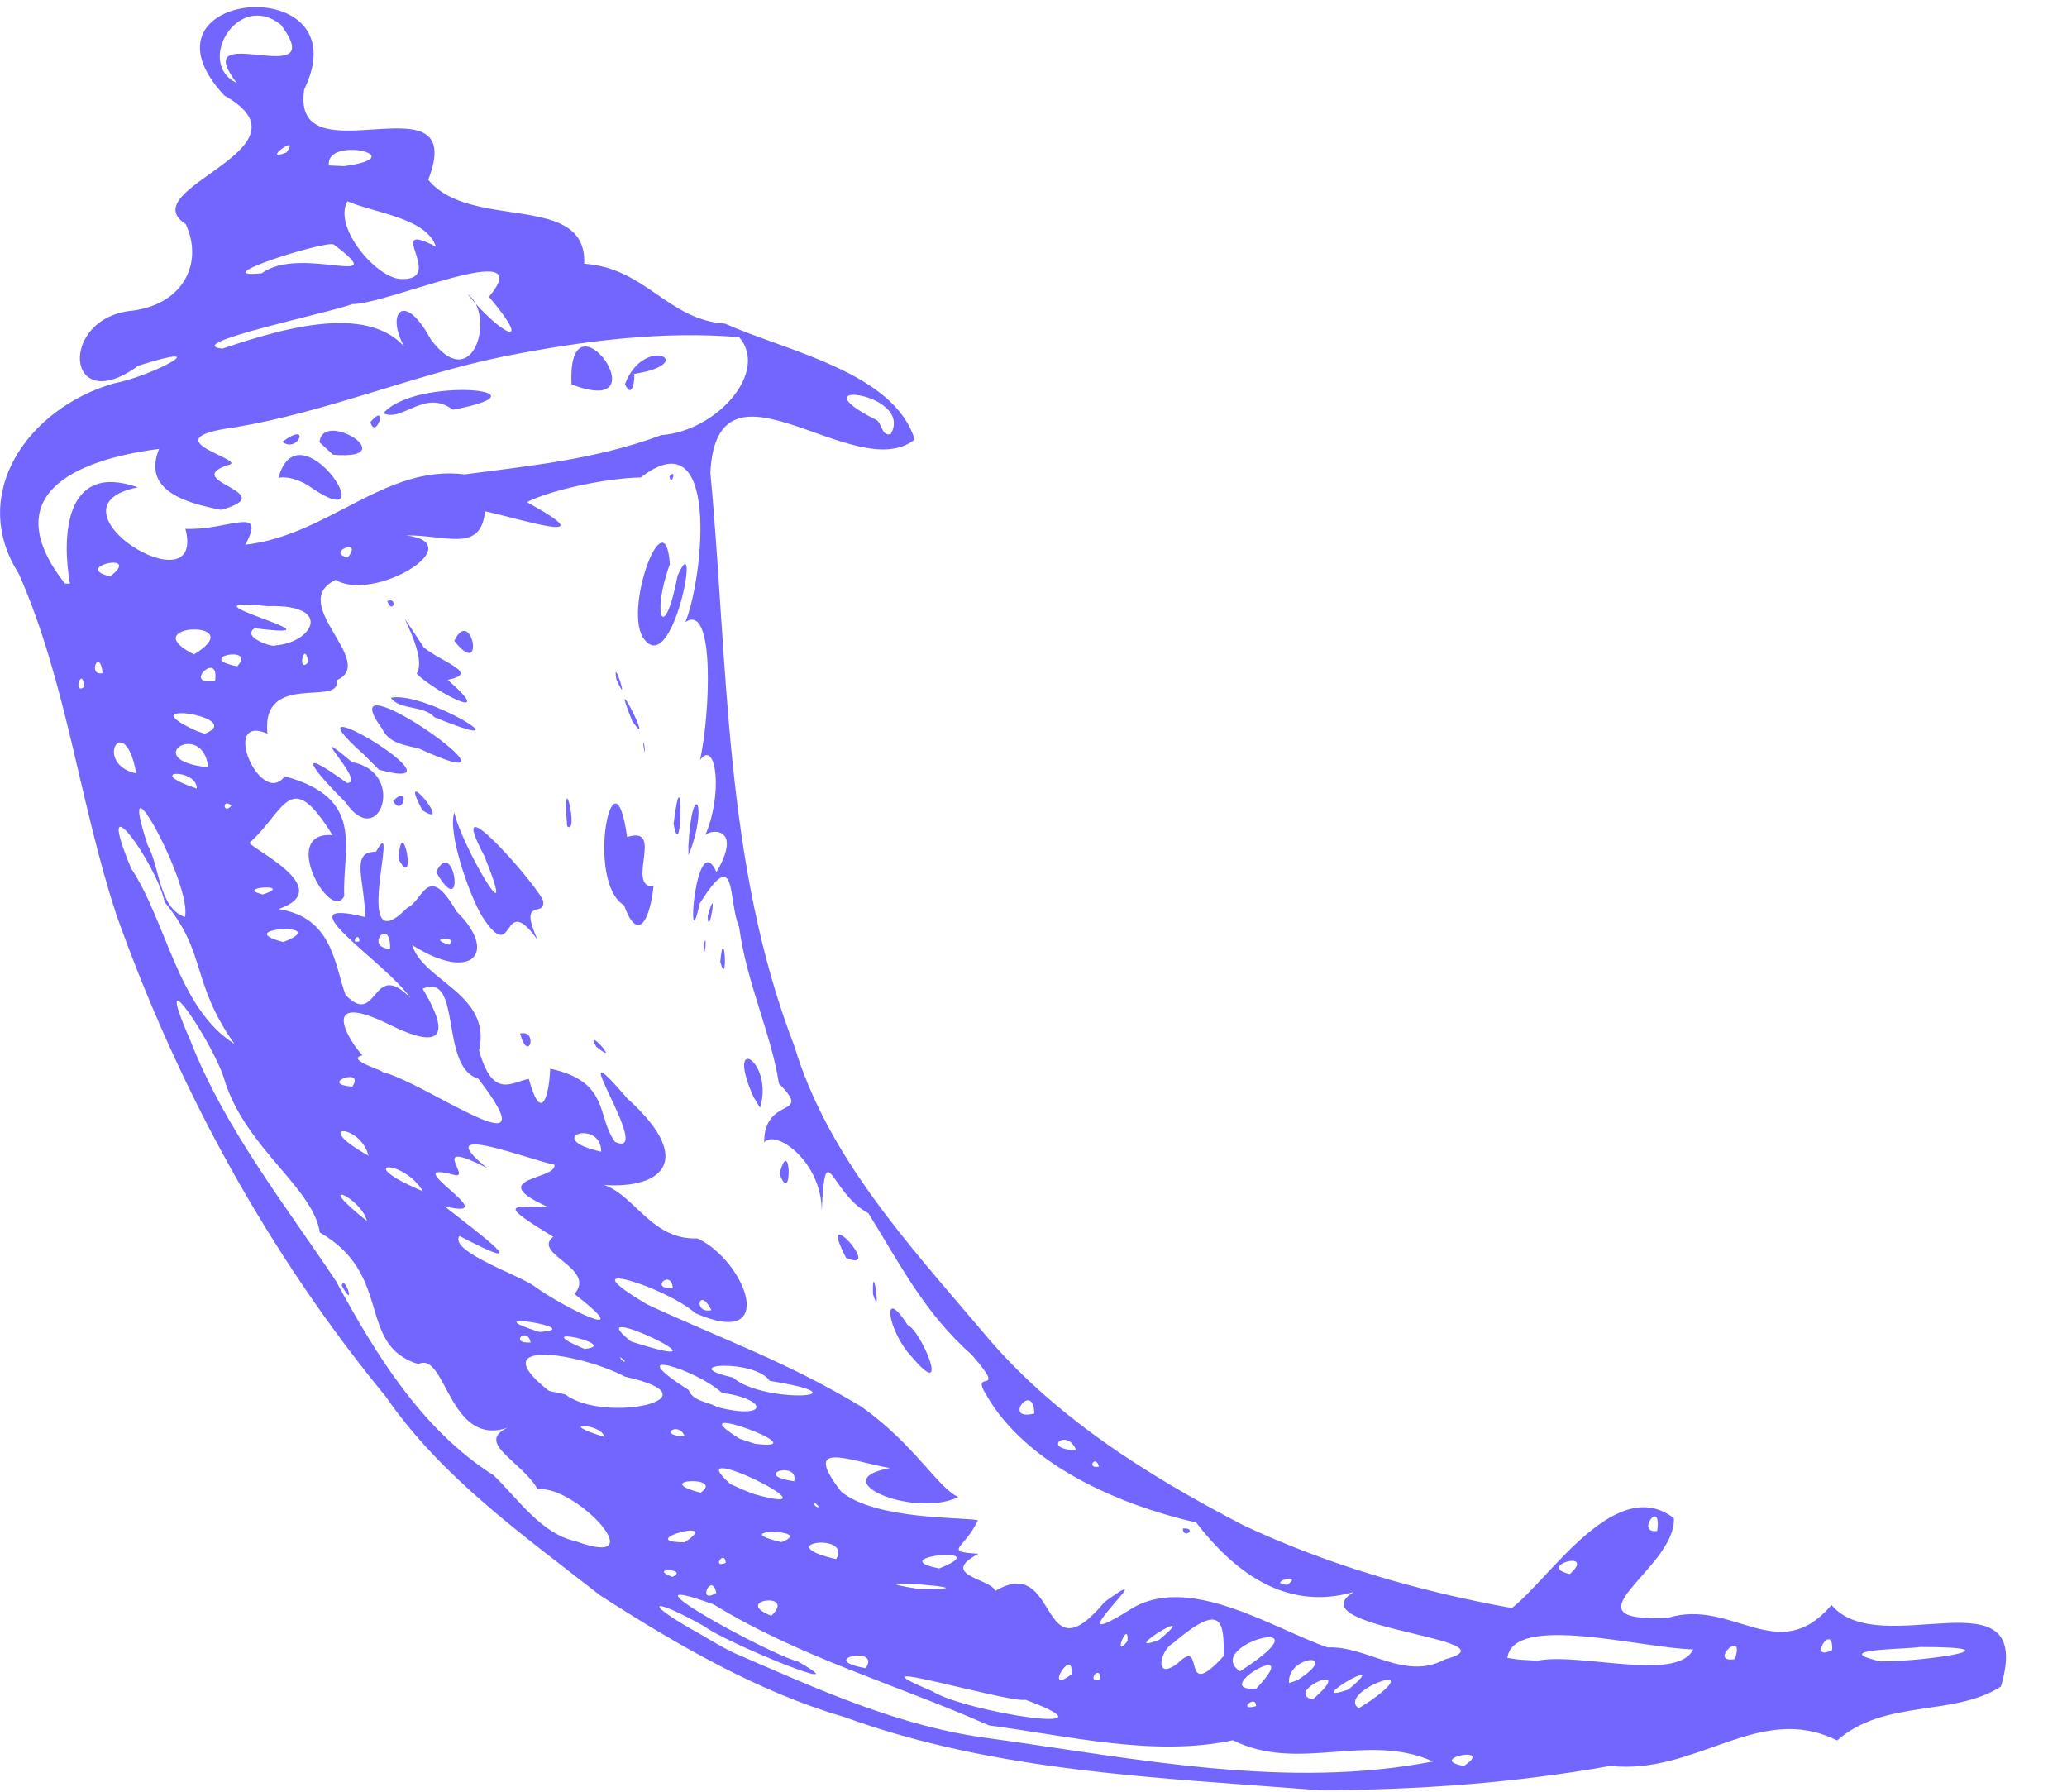
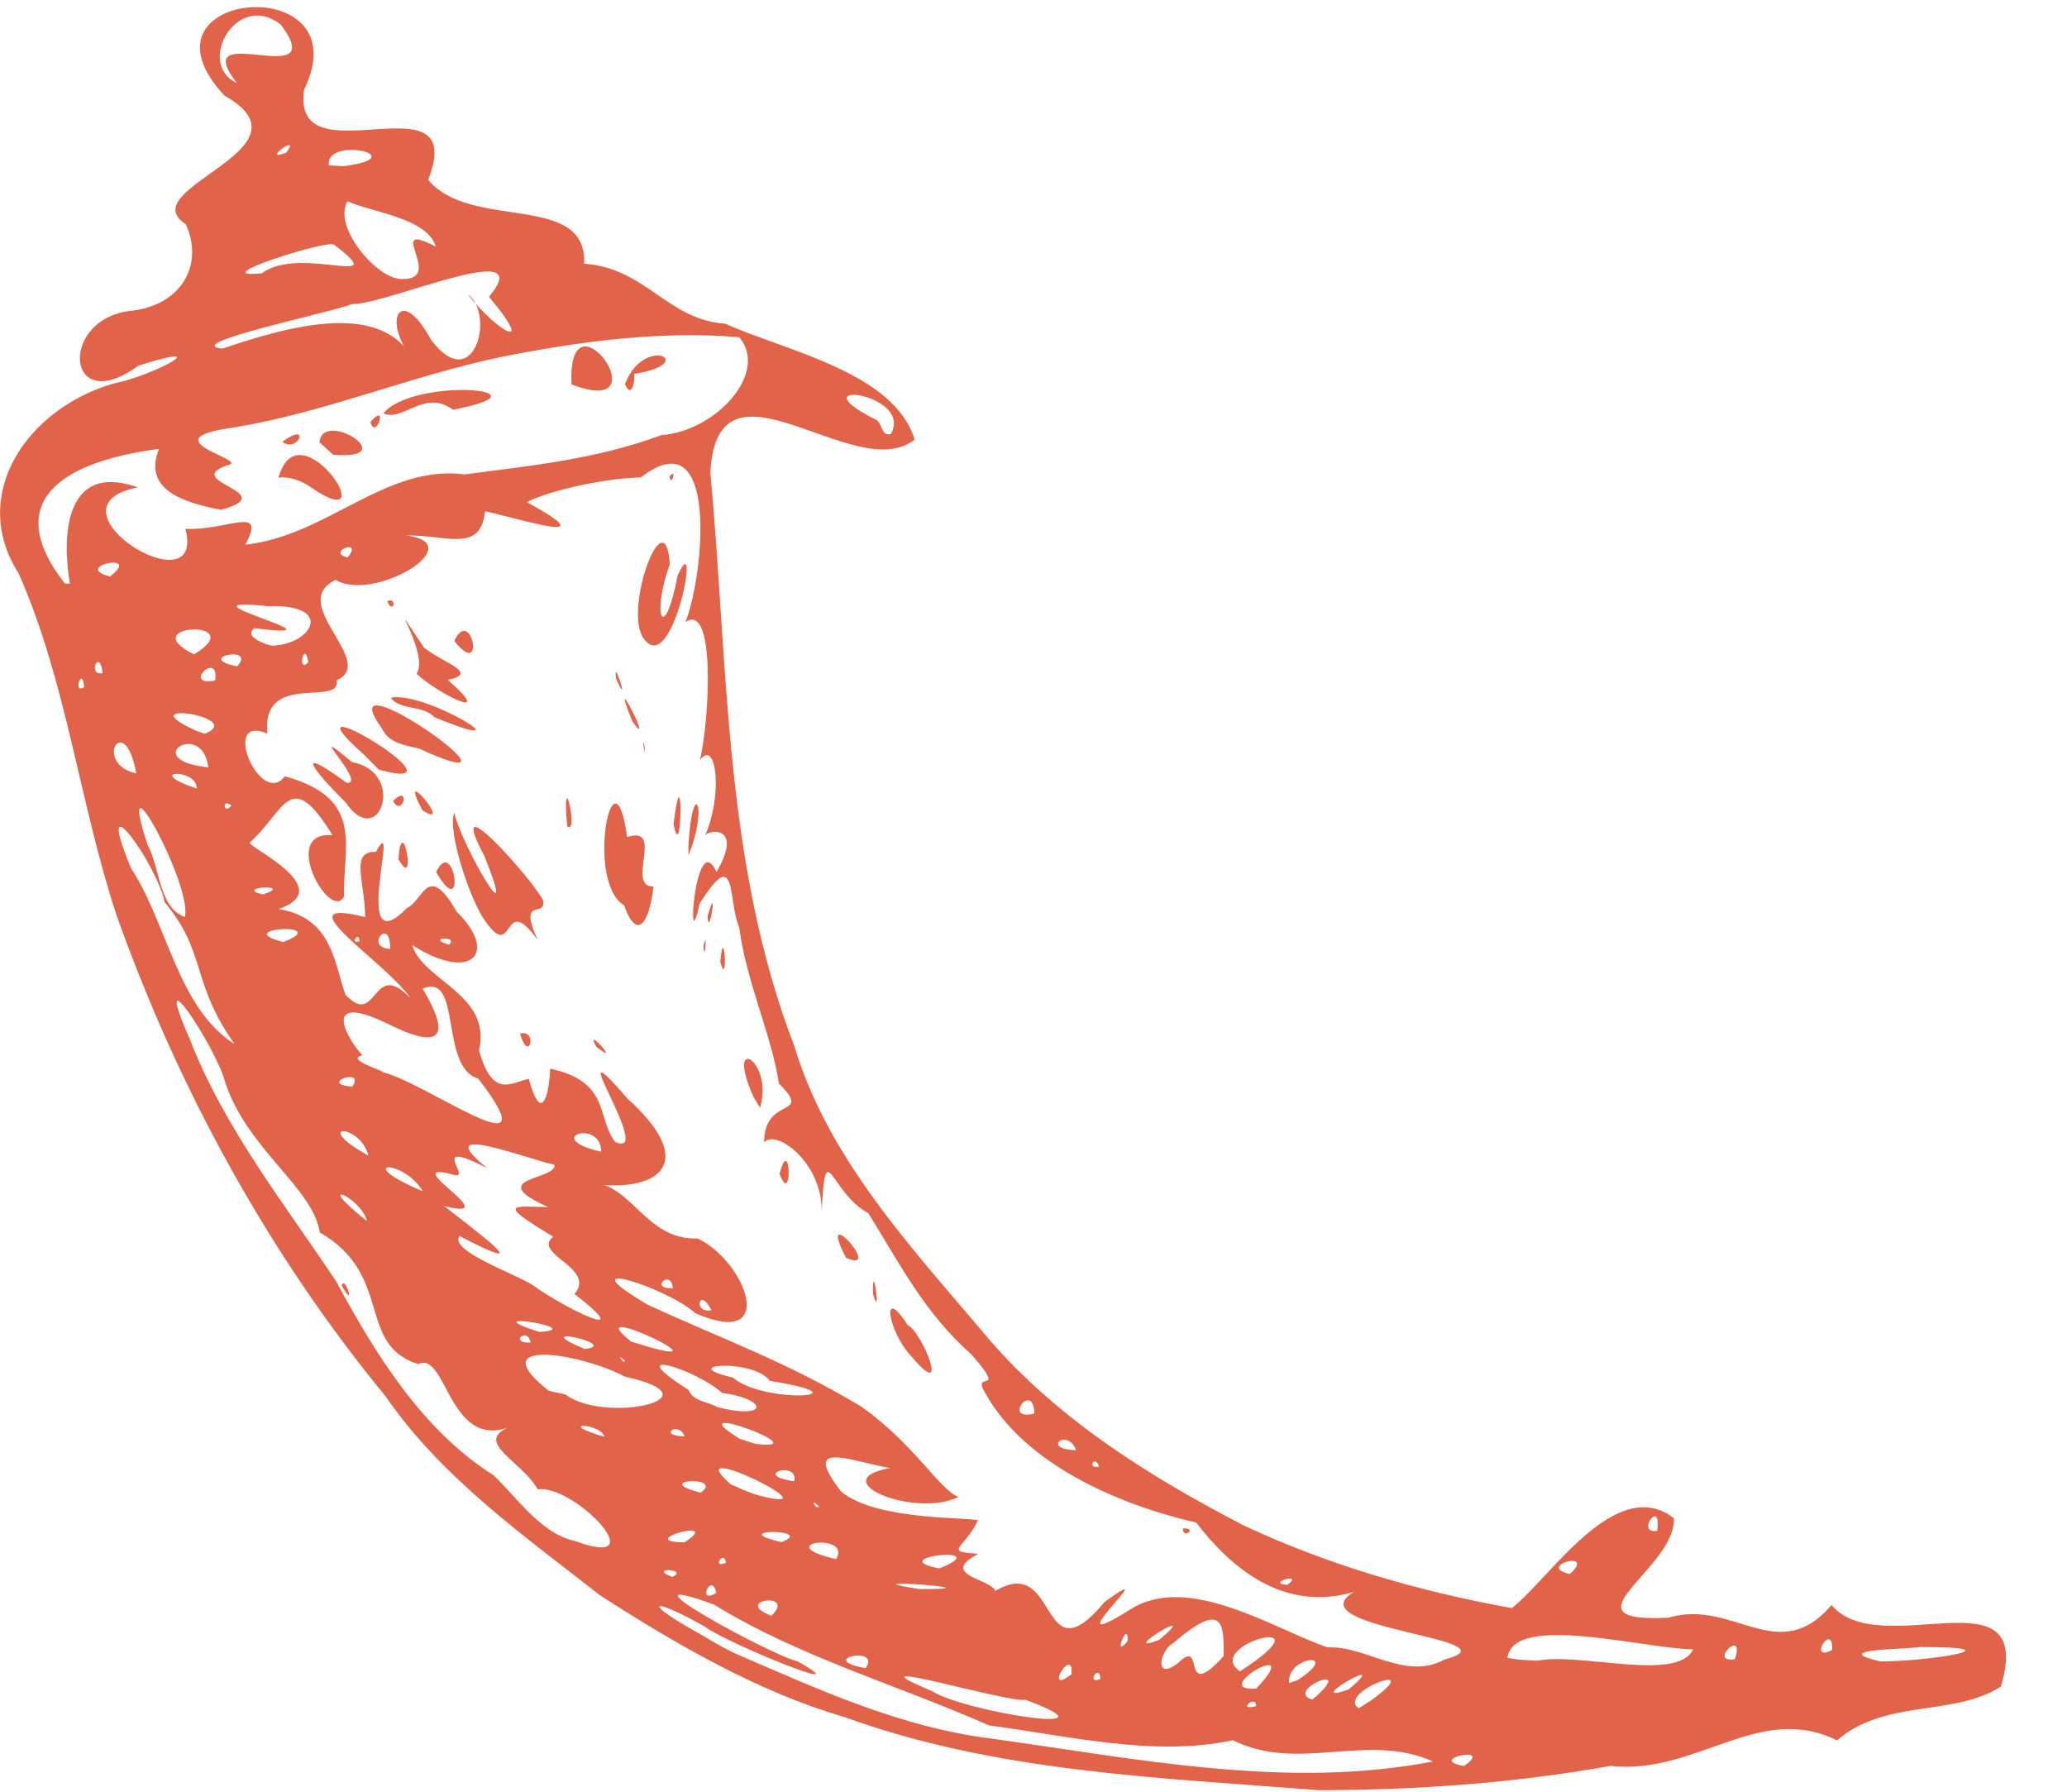
<svg xmlns="http://www.w3.org/2000/svg" width="30" height="26" fill="none">
-   <path d="M8.7 23.143c-1.109-.869-2.292-1.702-3.1-2.876-1.702-2.069-3.011-4.464-3.907-6.982C1.152 11.648.967 9.893.27 8.32c-.73-1.143.125-2.393 1.382-2.756.56-.107 1.543-.633.355-.257-1.064.778-1.167-.707-.076-.8.746-.1 1.02-.707.765-1.254-.8-.52 1.94-1.09.561-1.866C1.82-.156 5.265-.453 4.415 1.299c-.204 1.348 2.406-.247 1.8 1.31.616.747 2.306.17 2.264 1.218.897.062 1.204.813 2.046.87.872.393 2.454.703 2.75 1.682-.865.683-2.869-1.41-2.965.48.261 2.79.194 5.666 1.22 8.324.485 1.61 1.66 2.877 2.722 4.13 1.015 1.228 2.391 2.092 3.793 2.82 1.23.578 2.557.961 3.897 1.202.544-.414 1.504-1.955 2.352-1.305.04.73-1.684 1.525-.08 1.445.94-.283 1.593.725 2.368-.184.713.842 2.967-.538 2.459 1.183-.687.442-1.689.175-2.377.782-1.134-.564-2.037.506-3.293.37-1.394.249-2.813.35-4.227.352-2.32-.183-4.688-.26-6.895-1.064-1.243-.36-2.456-1.065-3.549-1.77zm1.96.846c1.213.523 2.4 1.074 3.73 1.24 2.11.293 4.29.742 6.408.332-.958-.431-1.95.168-2.904-.308-1.146.245-2.375-.063-3.54-.215-1.323-.587-2.752-.991-3.992-1.754-1.55-.564.8.723 1.22.827.968.548-1.066-.28-1.353-.508-.81-.454-.914-.359-.08.102.168.098.334.2.51.284zm-2.31-1.626c1.176.434-.006-.824-.545-.751-.238-.413-.912-.674-.437-.895-.854.295-.895-1.124-1.297-.922-.904-.284-.352-1.292-1.429-1.91-.098-.652-1.07-1.218-1.38-2.201-.137-.504-1.098-1.95-.507-.604.502 1.295 1.387 2.405 2.123 3.513.571 1.055 1.246 2.157 2.287 2.816.35.335.69.849 1.185.954zm-3.39-3.707c.041-.177.215.383 0 0zm4.797 4.227c.26-.116-.374-.146 0 0zm.639.232c-.066-.32-.292.18 0 0zm.799.332c.38-.36-.586-.227 0 0zm1.37.76c.231-.34-.74-.128 0 0zm-2.63-1.826c.59-.381-.764-.005 0 0zm.599.298c-.017-.202-.214.09 0 0zm2.997 1.863c.481.303 2.813.664 1.353.124-.245.052-2.707-.694-1.353-.124zm-4.758-3.691c-.046-.202-.747-.223 0 0zm1.395.81c.364-.252-.753-.195 0 0zm1.174.717c.52-.196-.845-.197 0 0zm-3.136-2.143c.565.432 2.28.055.865-.258-.643-.341-2.094-.575-1.105.206l.24.052zm3.93 2.39c.236-.4-.987-.228 0 0zm-1.194-.945c1.382.389-1.162-.871-.34-.144l.181.082.16.062zm2.395 1.378c1.309.013-1.182-.18 0 0zm-5.635-3.577c-.051-.243-.323.02 0 0zm7.85 4.815c.034-.439-.428.326 0 0zm-5.616-3.453c-.08-.23-.409-.009 0 0zm-2.11-1.515c.752-.045-1.029-.33 0 0zm-2.5-1.61c-.093-.358-.817-.644 0 0zm6.562 4.149c-.137-.156-.065.034 0 0zm4.084 2.497c-.013-.24-.222.09 0 0zm-4.445-2.869c.073-.308-.641-.093 0 0zm-3.043-1.92c.56-.06-.895-.377 0 0zm5.147 3.185c.871-.344-.85-.168 0 0zm-2.677-1.81c1.004.129-1.195-.68-.22-.073l.22.073zm3.49 2.137c.937-.558.628 1.308 1.59.158.95-.69-.82.854.35.123.846-.563 2.095.267 2.885.538.567-.027 1.119.49 1.7.175 1.12-.3-2.19-.446-1.322-.979-1.025.297-1.782-.354-2.286-1.008-1.15-.265-2.479-.85-3.053-1.864-.234-.38.338.054-.202-.568-.692-.614-1.038-1.31-1.503-2.057-.556-.295-.62-1.164-.677-.03.005-.716-.67-1.198-.835-.997-.003-.69.722-.345.214-.855-.109-.715-.469-1.46-.577-2.268-.168-.389-.024-1.222-.574-.341-.2.93-.066-1.145.245-.46.41-.699-.146-.617-.17-.52.267-.589.17-1.425-.069-1.106.142-.624.225-2.298-.212-2.001.264-.653.502-2.989-.648-2.098-.465.006-1.272.168-1.653.357 1.195.657-.12.237-.607.133-.064.607-.546.345-1.148.35.962.12-.468.98-1.02.646-.717.341.618 1.193.014 1.456.075.397-1.097-.143-1.005.774-.696-.292-.096 1.087.252.62 1.183.32.833 1.047.863 1.738-.193.403-.952-.946-.17-.884-.617-1-.682-.361-1.195.103-.12.034 1.309.66.412.97.789.122.811.81.972 1.245.474.492.377-.543.944.048-.359-.527-1.9-1.485-.659-1.177-.006-.53-.224-.957.156-.947.377-.68-.394 1.676.455.812.235-.102.293-.68.716.055.613.601.221 1.037-.644.486.155.524 1.158.71.97 1.529.2.72.479.455.722.413.192.7.3.185.31-.148.875.187.67.703.943 1.063.604.271-.863-1.839.173-.635 1.09.98.408 1.39-.57 1.232.62-.05.819.834 1.593.803.706.334 1.184 1.62-.033 1.084-.422-.379-1.915-.846-.696-.125 1.127.52 2.022.83 3.108 1.483.778.553 1.114 1.186 1.408 1.311-.653.311-1.969-.248-.992-.42-.61-.11-1.295-.417-.711.34.496.413 1.759.369 1.985.416-.192.42-.521.454.008.487-.59.313.189.361.244.54zm-1.207-3.394c-.359-.374-.452-1.074-.064-.465.2.08.638 1.145.064.465zm3.93 2.487c.223-.015.006.17 0 0zm-4.497-3.404c-.013-.565.13.436 0 0zm-.39-.523c-.452-.87.569.246 0 0zm-4.732-3.254c.265-.07.13.452 0 0zm3.766 2.034c.163-.61.191.511 0 0zm-2.66-1.844c-.188-.336.391.316 0 0zm2.283.73c-.428-.955.302-.522.094.156l-.094-.156zM7 13.302c-.192-.313-.508-1.232-.406-1.512.092.457.975 1.966.433.625-.599-1.124.716.365.852.645.063.28-.37-.076-.077.578-.534-.745-.315.411-.802-.335zm-1.217-.835c.05-.728.278.5 0 0zm.547.188c.261-.55.443.766 0 0zM5.013 11.64c-.453-.449-.78-.862.021-.279.31.013-.686-.94.075-.302.8.146.395 1.308-.096.58zm.692-.018c.263-.26.14.256 0 0zm.426.136c-.4-.745.484.312 0 0zm-.847-.806c-1.317-1.168 1.656.61.216.217l-.216-.217zm3.774 2.185c-.57-.34-.15-2.397.044-.99.554-.18-.03.726.383.717-.066.571-.25.777-.427.273zm1.396.822c.056-.62.118.423 0 0zm-.242-.239c.063-.265.006.312 0 0zm-4.67-3.152c-.845-1.163 2.46 1.177.543.296-.2-.053-.442-.071-.542-.296zm2.689 1.42c-.08-.979.179.163 0 0zm2.04 1.305c.159-.558.012.369 0 0zm-4.599-3.168c.503-.107 2.085.88.633.282-.162-.178-.506-.098-.633-.282zm4.32 2.144c.053-1.001.3-.598.001.143l-.002-.143zM6.046 9.776c.205-.3-.544-1.354.108-.378.281.223.815.373.344.467.741.652-.18.177-.452-.089zm3.73 2.18c.142-1.14.126.669 0 0zM5.62 8.723c.156-.067.083.207 0 0zm.973.577c.25-.524.462.583 0 0zm2.745 1.52c-.002-.2.052.293 0 0zm-.159-.35c-.38-.936.355.496 0 0zm-.234-.614c-.064-.387.218.486 0 0zm.38-.616c-.26-.46.331-2.023.397-1.053-.276.755-.08 1.178.113.165.356-.798-.077 1.574-.51.888zm.392-2.326c.114-.14.025.168 0 0zm-.653 12.827c-.155-.135.02.085 0 0zm1.346.678c.749.191.745-.116.068-.207-.364-.338-1.512-.695-.484-.042.068.172.283.167.416.249zM7.75 18.66c.413.306 1.554.868.588.117.326-.377-.623-.578-.309-.83-.8-.488-.631-.445-.07-.43-.963-.428.139-.396.087-.616-.371-.073-1.844-.652-.977.048-.88-.448-.21.166-.476.101-.9-.244.801.684-.143.453.516.408 1.39 1.045.218.432-.154.221.839.557 1.082.725zm1.408.806c1.712.55-.839-.672 0 0zm7.207 4.349c.022-.338-.234.289 0 0zm.74.31c.395-.38.017.608.655-.093.007-.501-.02-.798-.734-.188-.196.108-.284.57.08.282zM5.348 16.77c-.122-.475-.85-.472 0 0zm.79.517c-.293-.486-1.047-.44 0 0zm4.5 2.703c.44.389 2.018.285.534.048-.22-.324-1.396-.246-.534-.048zm6.186 3.806c.676-.566-.655.252 0 0zm1.406.962c.004-.181-.291.08 0 0zm.002-.254c.749-.79-.725.047 0 0zm-14.83-9.356c-.638-.907-.396-1.315-1.012-2.056-.116-.566-1.055-1.851-.486-.49.523.797.678 2.03 1.498 2.546zm14.595 9.105c1.378-.887-.565-.386 0 0zm1.052.41c.69-.59-.436-.123 0 0zM5.113 15.768c.198-.293-.51-.038 0 0zm13.716 8.615c.668-.429-.154-.363-.12.04l.12-.04zm-9.064-5.691c-.023-.29-.353.024 0 0zm.56.32c-.178-.358-.274.057 0 0zm9.576 5.661c.856-.615-.519-.117-.18.117l.18-.117zm-.328-.157c.697-.582-.736.257 0 0zm1.674 1.11c.468-.312-.568-.1 0 0zM5.542 15.555c.628.14 2.508 1.54 1.399.097-.568-.167-.228-1.55-.807-1.305.389.647.32.922-.497.514-1.026-.499-.576.247-.376.453-.273.062.362.236.281.242zm-2.858-2.248c.113-.463-1.034-2.546-.541-1.044.178.315.16.911.541 1.044zm5.246 3.222c-.323-.27-.015-.038 0 0zm.796.184c0-.49-.88-.199 0 0zm6.893 4.33c-.131-.335-.52-.008 0 0zm.331.24c-.048-.187-.19.037 0 0zm2.733 1.715c.263-.193-.328-.024 0 0zM4.112 13.67c.752-.29-.805-.207 0 0zm10.9 6.842c-.008-.485-.479.12 0 0zM3.816 12.98c.483-.162-.447-.107 0 0zm1.401.677c-.008-.16-.148.06 0 0zM22.31 24.099c.62-.125 2.036.315 2.264-.164-.754-.018-2.608-.53-2.696.123l.165.025.267.016zM5.662 13.77c.01-.492-.385-.019 0 0zm-3.685-2.547c-.167-.936-.636-.141 0 0zm.879.22c.01-.3-.804-.27 0 0zm.502.246c-.145-.117-.114.148 0 0zm3.16 2.02c.148-.137-.353-.102 0 0zm-3.495-2.574c-.084-.707-1.017-.106 0 0zM1.222 9.969c-.026-.326-.175.123 0 0zm.268-.201c-.044-.387-.23.049 0 0zm1.48.88c.627-.245-1.14-.506-.127-.046l.128.046zm19.815 12.193c.4-.366-.51-.113 0 0zm2.394 1.236c.16-.473-.404.063 0 0zM3.122 9.876c.066-.458-.496.091 0 0zM1.015 8.47C.902 7.823.918 6.69 2 7.072c-1.445.286 1 1.789.691.602.608.03 1.189-.358.87.23 1.197-.132 2.027-1.166 3.183-1.02.9-.12 1.885-.21 2.856-.57.798-.058 1.566-.914 1.128-1.421-1.088-.092-2.227.044-3.43.282-1.332.276-2.543.8-3.888 1.026-1.31.175.264.483-.112.551-.684.237.816.396-.088.646-.559-.106-1.14-.297-.901-.884-1.256.163-2.36.682-1.367 1.955h.073zm3.026-1.535c.294-1.08 1.577.89.482.144-.13-.098-.345-.177-.482-.144zm.057-.524c.425-.315.226.177 0 0zm.54.009c.038-.497 1.235.263.197.179l-.197-.18zm.738-.296c.27-.313.077.28 0 0zm.188-.126c.45-.537 2.542-.343 1.01-.052-.41-.308-.725.181-1.01.052zm2.731-.42c-.068-1.466 1.357.522 0 0zm.775-.003c.283-.74 1.1-.297.131-.149.021.079-.028.382-.13.149zM2.816 9.496c.847-.517-.898-.448 0 0zm.626.173c.297-.315-.645-.128 0 0zM1.598 8.365c.484-.37-.572-.14 0 0zm24.994 15.577c.014-.43-.37.194 0 0zm-2.54-1.726c.072-.495-.326.043 0 0zm3.238 1.893c.677.002 2.05-.21.578-.209-.231.036-1.345.028-.578.209zM3.993 9.366c.547-.038.856-.602-.106-.57-1.491-.153 1.315.51-.191.32-.203.134.285.287.297.25zm.482.243c-.057-.35-.17.186 0 0zm.571-1.519c.238-.293-.328-.078 0 0zm-1.82-3.03c.977-.332 2.313-.704 2.774.162-.47-.563-.19-1.117.254-.294.627.833.94-.379.533-.658.464.575.993.847.31.037.742-.889-1.483.116-1.989.106-.243.109-2.512.576-1.882.646zM3.8 3.966c.557-.419 1.926.25 1.047-.416-.085-.076-1.924.504-1.047.416zm2.03.083c.652.017-.28-.872.496-.47-.127-.414-.904-.492-1.284-.658-.215.38.437 1.134.789 1.128zM4.156 2.214c.225-.305-.395.154 0 0zm.83.198c1.05-.139-.268-.45-.212-.011l.212.01zm-1.55-1.208c-.74-.962 1.391.161.64-.846-.633-.502-1.24.565-.64.846zm9.493 5.094c.34-.6-1.4-.808-.228-.213.108.036.083.254.228.213z" fill="#7366FF" />
+   <path d="M8.7 23.143c-1.109-.869-2.292-1.702-3.1-2.876-1.702-2.069-3.011-4.464-3.907-6.982C1.152 11.648.967 9.893.27 8.32c-.73-1.143.125-2.393 1.382-2.756.56-.107 1.543-.633.355-.257-1.064.778-1.167-.707-.076-.8.746-.1 1.02-.707.765-1.254-.8-.52 1.94-1.09.561-1.866C1.82-.156 5.265-.453 4.415 1.299c-.204 1.348 2.406-.247 1.8 1.31.616.747 2.306.17 2.264 1.218.897.062 1.204.813 2.046.87.872.393 2.454.703 2.75 1.682-.865.683-2.869-1.41-2.965.48.261 2.79.194 5.666 1.22 8.324.485 1.61 1.66 2.877 2.722 4.13 1.015 1.228 2.391 2.092 3.793 2.82 1.23.578 2.557.961 3.897 1.202.544-.414 1.504-1.955 2.352-1.305.04.73-1.684 1.525-.08 1.445.94-.283 1.593.725 2.368-.184.713.842 2.967-.538 2.459 1.183-.687.442-1.689.175-2.377.782-1.134-.564-2.037.506-3.293.37-1.394.249-2.813.35-4.227.352-2.32-.183-4.688-.26-6.895-1.064-1.243-.36-2.456-1.065-3.549-1.77zm1.96.846c1.213.523 2.4 1.074 3.73 1.24 2.11.293 4.29.742 6.408.332-.958-.431-1.95.168-2.904-.308-1.146.245-2.375-.063-3.54-.215-1.323-.587-2.752-.991-3.992-1.754-1.55-.564.8.723 1.22.827.968.548-1.066-.28-1.353-.508-.81-.454-.914-.359-.08.102.168.098.334.2.51.284zm-2.31-1.626c1.176.434-.006-.824-.545-.751-.238-.413-.912-.674-.437-.895-.854.295-.895-1.124-1.297-.922-.904-.284-.352-1.292-1.429-1.91-.098-.652-1.07-1.218-1.38-2.201-.137-.504-1.098-1.95-.507-.604.502 1.295 1.387 2.405 2.123 3.513.571 1.055 1.246 2.157 2.287 2.816.35.335.69.849 1.185.954zm-3.39-3.707c.041-.177.215.383 0 0zm4.797 4.227c.26-.116-.374-.146 0 0zm.639.232c-.066-.32-.292.18 0 0zm.799.332c.38-.36-.586-.227 0 0zm1.37.76c.231-.34-.74-.128 0 0zm-2.63-1.826c.59-.381-.764-.005 0 0zm.599.298c-.017-.202-.214.09 0 0zm2.997 1.863c.481.303 2.813.664 1.353.124-.245.052-2.707-.694-1.353-.124zm-4.758-3.691c-.046-.202-.747-.223 0 0zm1.395.81c.364-.252-.753-.195 0 0zm1.174.717c.52-.196-.845-.197 0 0zm-3.136-2.143c.565.432 2.28.055.865-.258-.643-.341-2.094-.575-1.105.206l.24.052zm3.93 2.39c.236-.4-.987-.228 0 0zm-1.194-.945c1.382.389-1.162-.871-.34-.144l.181.082.16.062zm2.395 1.378c1.309.013-1.182-.18 0 0zm-5.635-3.577c-.051-.243-.323.02 0 0zm7.85 4.815c.034-.439-.428.326 0 0zm-5.616-3.453c-.08-.23-.409-.009 0 0zm-2.11-1.515c.752-.045-1.029-.33 0 0zm-2.5-1.61c-.093-.358-.817-.644 0 0zm6.562 4.149c-.137-.156-.065.034 0 0zm4.084 2.497c-.013-.24-.222.09 0 0zm-4.445-2.869c.073-.308-.641-.093 0 0zm-3.043-1.92c.56-.06-.895-.377 0 0zm5.147 3.185c.871-.344-.85-.168 0 0zm-2.677-1.81c1.004.129-1.195-.68-.22-.073l.22.073zm3.49 2.137c.937-.558.628 1.308 1.59.158.95-.69-.82.854.35.123.846-.563 2.095.267 2.885.538.567-.027 1.119.49 1.7.175 1.12-.3-2.19-.446-1.322-.979-1.025.297-1.782-.354-2.286-1.008-1.15-.265-2.479-.85-3.053-1.864-.234-.38.338.054-.202-.568-.692-.614-1.038-1.31-1.503-2.057-.556-.295-.62-1.164-.677-.03.005-.716-.67-1.198-.835-.997-.003-.69.722-.345.214-.855-.109-.715-.469-1.46-.577-2.268-.168-.389-.024-1.222-.574-.341-.2.93-.066-1.145.245-.46.41-.699-.146-.617-.17-.52.267-.589.17-1.425-.069-1.106.142-.624.225-2.298-.212-2.001.264-.653.502-2.989-.648-2.098-.465.006-1.272.168-1.653.357 1.195.657-.12.237-.607.133-.064.607-.546.345-1.148.35.962.12-.468.98-1.02.646-.717.341.618 1.193.014 1.456.075.397-1.097-.143-1.005.774-.696-.292-.096 1.087.252.62 1.183.32.833 1.047.863 1.738-.193.403-.952-.946-.17-.884-.617-1-.682-.361-1.195.103-.12.034 1.309.66.412.97.789.122.811.81.972 1.245.474.492.377-.543.944.048-.359-.527-1.9-1.485-.659-1.177-.006-.53-.224-.957.156-.947.377-.68-.394 1.676.455.812.235-.102.293-.68.716.055.613.601.221 1.037-.644.486.155.524 1.158.71.97 1.529.2.72.479.455.722.413.192.7.3.185.31-.148.875.187.67.703.943 1.063.604.271-.863-1.839.173-.635 1.09.98.408 1.39-.57 1.232.62-.05.819.834 1.593.803.706.334 1.184 1.62-.033 1.084-.422-.379-1.915-.846-.696-.125 1.127.52 2.022.83 3.108 1.483.778.553 1.114 1.186 1.408 1.311-.653.311-1.969-.248-.992-.42-.61-.11-1.295-.417-.711.34.496.413 1.759.369 1.985.416-.192.42-.521.454.008.487-.59.313.189.361.244.54zm-1.207-3.394c-.359-.374-.452-1.074-.064-.465.2.08.638 1.145.064.465zm3.93 2.487c.223-.015.006.17 0 0zm-4.497-3.404c-.013-.565.13.436 0 0zm-.39-.523c-.452-.87.569.246 0 0zm-4.732-3.254c.265-.07.13.452 0 0zm3.766 2.034c.163-.61.191.511 0 0zm-2.66-1.844c-.188-.336.391.316 0 0zm2.283.73c-.428-.955.302-.522.094.156l-.094-.156zM7 13.302c-.192-.313-.508-1.232-.406-1.512.092.457.975 1.966.433.625-.599-1.124.716.365.852.645.063.28-.37-.076-.077.578-.534-.745-.315.411-.802-.335zm-1.217-.835c.05-.728.278.5 0 0zm.547.188c.261-.55.443.766 0 0zM5.013 11.64c-.453-.449-.78-.862.021-.279.31.013-.686-.94.075-.302.8.146.395 1.308-.096.58zm.692-.018c.263-.26.14.256 0 0zm.426.136c-.4-.745.484.312 0 0zm-.847-.806c-1.317-1.168 1.656.61.216.217l-.216-.217zm3.774 2.185c-.57-.34-.15-2.397.044-.99.554-.18-.03.726.383.717-.066.571-.25.777-.427.273zm1.396.822c.056-.62.118.423 0 0zm-.242-.239c.063-.265.006.312 0 0zm-4.67-3.152c-.845-1.163 2.46 1.177.543.296-.2-.053-.442-.071-.542-.296zm2.689 1.42c-.08-.979.179.163 0 0zm2.04 1.305c.159-.558.012.369 0 0zm-4.599-3.168c.503-.107 2.085.88.633.282-.162-.178-.506-.098-.633-.282zm4.32 2.144c.053-1.001.3-.598.001.143l-.002-.143zM6.046 9.776c.205-.3-.544-1.354.108-.378.281.223.815.373.344.467.741.652-.18.177-.452-.089zm3.73 2.18c.142-1.14.126.669 0 0zM5.62 8.723c.156-.067.083.207 0 0zm.973.577c.25-.524.462.583 0 0zm2.745 1.52c-.002-.2.052.293 0 0zm-.159-.35c-.38-.936.355.496 0 0zm-.234-.614c-.064-.387.218.486 0 0zm.38-.616c-.26-.46.331-2.023.397-1.053-.276.755-.08 1.178.113.165.356-.798-.077 1.574-.51.888zm.392-2.326c.114-.14.025.168 0 0zm-.653 12.827c-.155-.135.02.085 0 0zm1.346.678c.749.191.745-.116.068-.207-.364-.338-1.512-.695-.484-.042.068.172.283.167.416.249zM7.75 18.66c.413.306 1.554.868.588.117.326-.377-.623-.578-.309-.83-.8-.488-.631-.445-.07-.43-.963-.428.139-.396.087-.616-.371-.073-1.844-.652-.977.048-.88-.448-.21.166-.476.101-.9-.244.801.684-.143.453.516.408 1.39 1.045.218.432-.154.221.839.557 1.082.725zm1.408.806c1.712.55-.839-.672 0 0zm7.207 4.349c.022-.338-.234.289 0 0zm.74.31c.395-.38.017.608.655-.093.007-.501-.02-.798-.734-.188-.196.108-.284.57.08.282zM5.348 16.77c-.122-.475-.85-.472 0 0zm.79.517c-.293-.486-1.047-.44 0 0zm4.5 2.703c.44.389 2.018.285.534.048-.22-.324-1.396-.246-.534-.048zm6.186 3.806c.676-.566-.655.252 0 0zm1.406.962c.004-.181-.291.08 0 0zm.002-.254c.749-.79-.725.047 0 0zm-14.83-9.356c-.638-.907-.396-1.315-1.012-2.056-.116-.566-1.055-1.851-.486-.49.523.797.678 2.03 1.498 2.546zm14.595 9.105c1.378-.887-.565-.386 0 0zm1.052.41c.69-.59-.436-.123 0 0zM5.113 15.768c.198-.293-.51-.038 0 0zm13.716 8.615c.668-.429-.154-.363-.12.04l.12-.04zm-9.064-5.691c-.023-.29-.353.024 0 0zm.56.32c-.178-.358-.274.057 0 0zm9.576 5.661c.856-.615-.519-.117-.18.117l.18-.117zm-.328-.157c.697-.582-.736.257 0 0zm1.674 1.11c.468-.312-.568-.1 0 0zM5.542 15.555c.628.14 2.508 1.54 1.399.097-.568-.167-.228-1.55-.807-1.305.389.647.32.922-.497.514-1.026-.499-.576.247-.376.453-.273.062.362.236.281.242zm-2.858-2.248c.113-.463-1.034-2.546-.541-1.044.178.315.16.911.541 1.044zm5.246 3.222c-.323-.27-.015-.038 0 0zm.796.184c0-.49-.88-.199 0 0zm6.893 4.33c-.131-.335-.52-.008 0 0zm.331.24c-.048-.187-.19.037 0 0zm2.733 1.715c.263-.193-.328-.024 0 0zM4.112 13.67c.752-.29-.805-.207 0 0zm10.9 6.842c-.008-.485-.479.12 0 0zM3.816 12.98c.483-.162-.447-.107 0 0zm1.401.677c-.008-.16-.148.06 0 0zM22.31 24.099c.62-.125 2.036.315 2.264-.164-.754-.018-2.608-.53-2.696.123l.165.025.267.016zM5.662 13.77c.01-.492-.385-.019 0 0zm-3.685-2.547c-.167-.936-.636-.141 0 0zm.879.22c.01-.3-.804-.27 0 0zm.502.246c-.145-.117-.114.148 0 0zm3.16 2.02c.148-.137-.353-.102 0 0zm-3.495-2.574c-.084-.707-1.017-.106 0 0zM1.222 9.969c-.026-.326-.175.123 0 0zm.268-.201c-.044-.387-.23.049 0 0zm1.48.88c.627-.245-1.14-.506-.127-.046l.128.046zm19.815 12.193c.4-.366-.51-.113 0 0zm2.394 1.236c.16-.473-.404.063 0 0zM3.122 9.876c.066-.458-.496.091 0 0zM1.015 8.47C.902 7.823.918 6.69 2 7.072c-1.445.286 1 1.789.691.602.608.03 1.189-.358.87.23 1.197-.132 2.027-1.166 3.183-1.02.9-.12 1.885-.21 2.856-.57.798-.058 1.566-.914 1.128-1.421-1.088-.092-2.227.044-3.43.282-1.332.276-2.543.8-3.888 1.026-1.31.175.264.483-.112.551-.684.237.816.396-.088.646-.559-.106-1.14-.297-.901-.884-1.256.163-2.36.682-1.367 1.955h.073zm3.026-1.535c.294-1.08 1.577.89.482.144-.13-.098-.345-.177-.482-.144zm.057-.524c.425-.315.226.177 0 0zm.54.009c.038-.497 1.235.263.197.179l-.197-.18zm.738-.296c.27-.313.077.28 0 0zm.188-.126c.45-.537 2.542-.343 1.01-.052-.41-.308-.725.181-1.01.052zm2.731-.42c-.068-1.466 1.357.522 0 0zm.775-.003c.283-.74 1.1-.297.131-.149.021.079-.028.382-.13.149zM2.816 9.496c.847-.517-.898-.448 0 0zm.626.173c.297-.315-.645-.128 0 0zM1.598 8.365c.484-.37-.572-.14 0 0zm24.994 15.577c.014-.43-.37.194 0 0zm-2.54-1.726c.072-.495-.326.043 0 0zm3.238 1.893c.677.002 2.05-.21.578-.209-.231.036-1.345.028-.578.209zM3.993 9.366c.547-.038.856-.602-.106-.57-1.491-.153 1.315.51-.191.32-.203.134.285.287.297.25zm.482.243c-.057-.35-.17.186 0 0zm.571-1.519c.238-.293-.328-.078 0 0zm-1.82-3.03c.977-.332 2.313-.704 2.774.162-.47-.563-.19-1.117.254-.294.627.833.94-.379.533-.658.464.575.993.847.31.037.742-.889-1.483.116-1.989.106-.243.109-2.512.576-1.882.646zM3.8 3.966c.557-.419 1.926.25 1.047-.416-.085-.076-1.924.504-1.047.416zm2.03.083c.652.017-.28-.872.496-.47-.127-.414-.904-.492-1.284-.658-.215.38.437 1.134.789 1.128zM4.156 2.214c.225-.305-.395.154 0 0zm.83.198c1.05-.139-.268-.45-.212-.011l.212.01zm-1.55-1.208c-.74-.962 1.391.161.64-.846-.633-.502-1.24.565-.64.846zm9.493 5.094c.34-.6-1.4-.808-.228-.213.108.036.083.254.228.213z" fill="#e16349" />
</svg>
